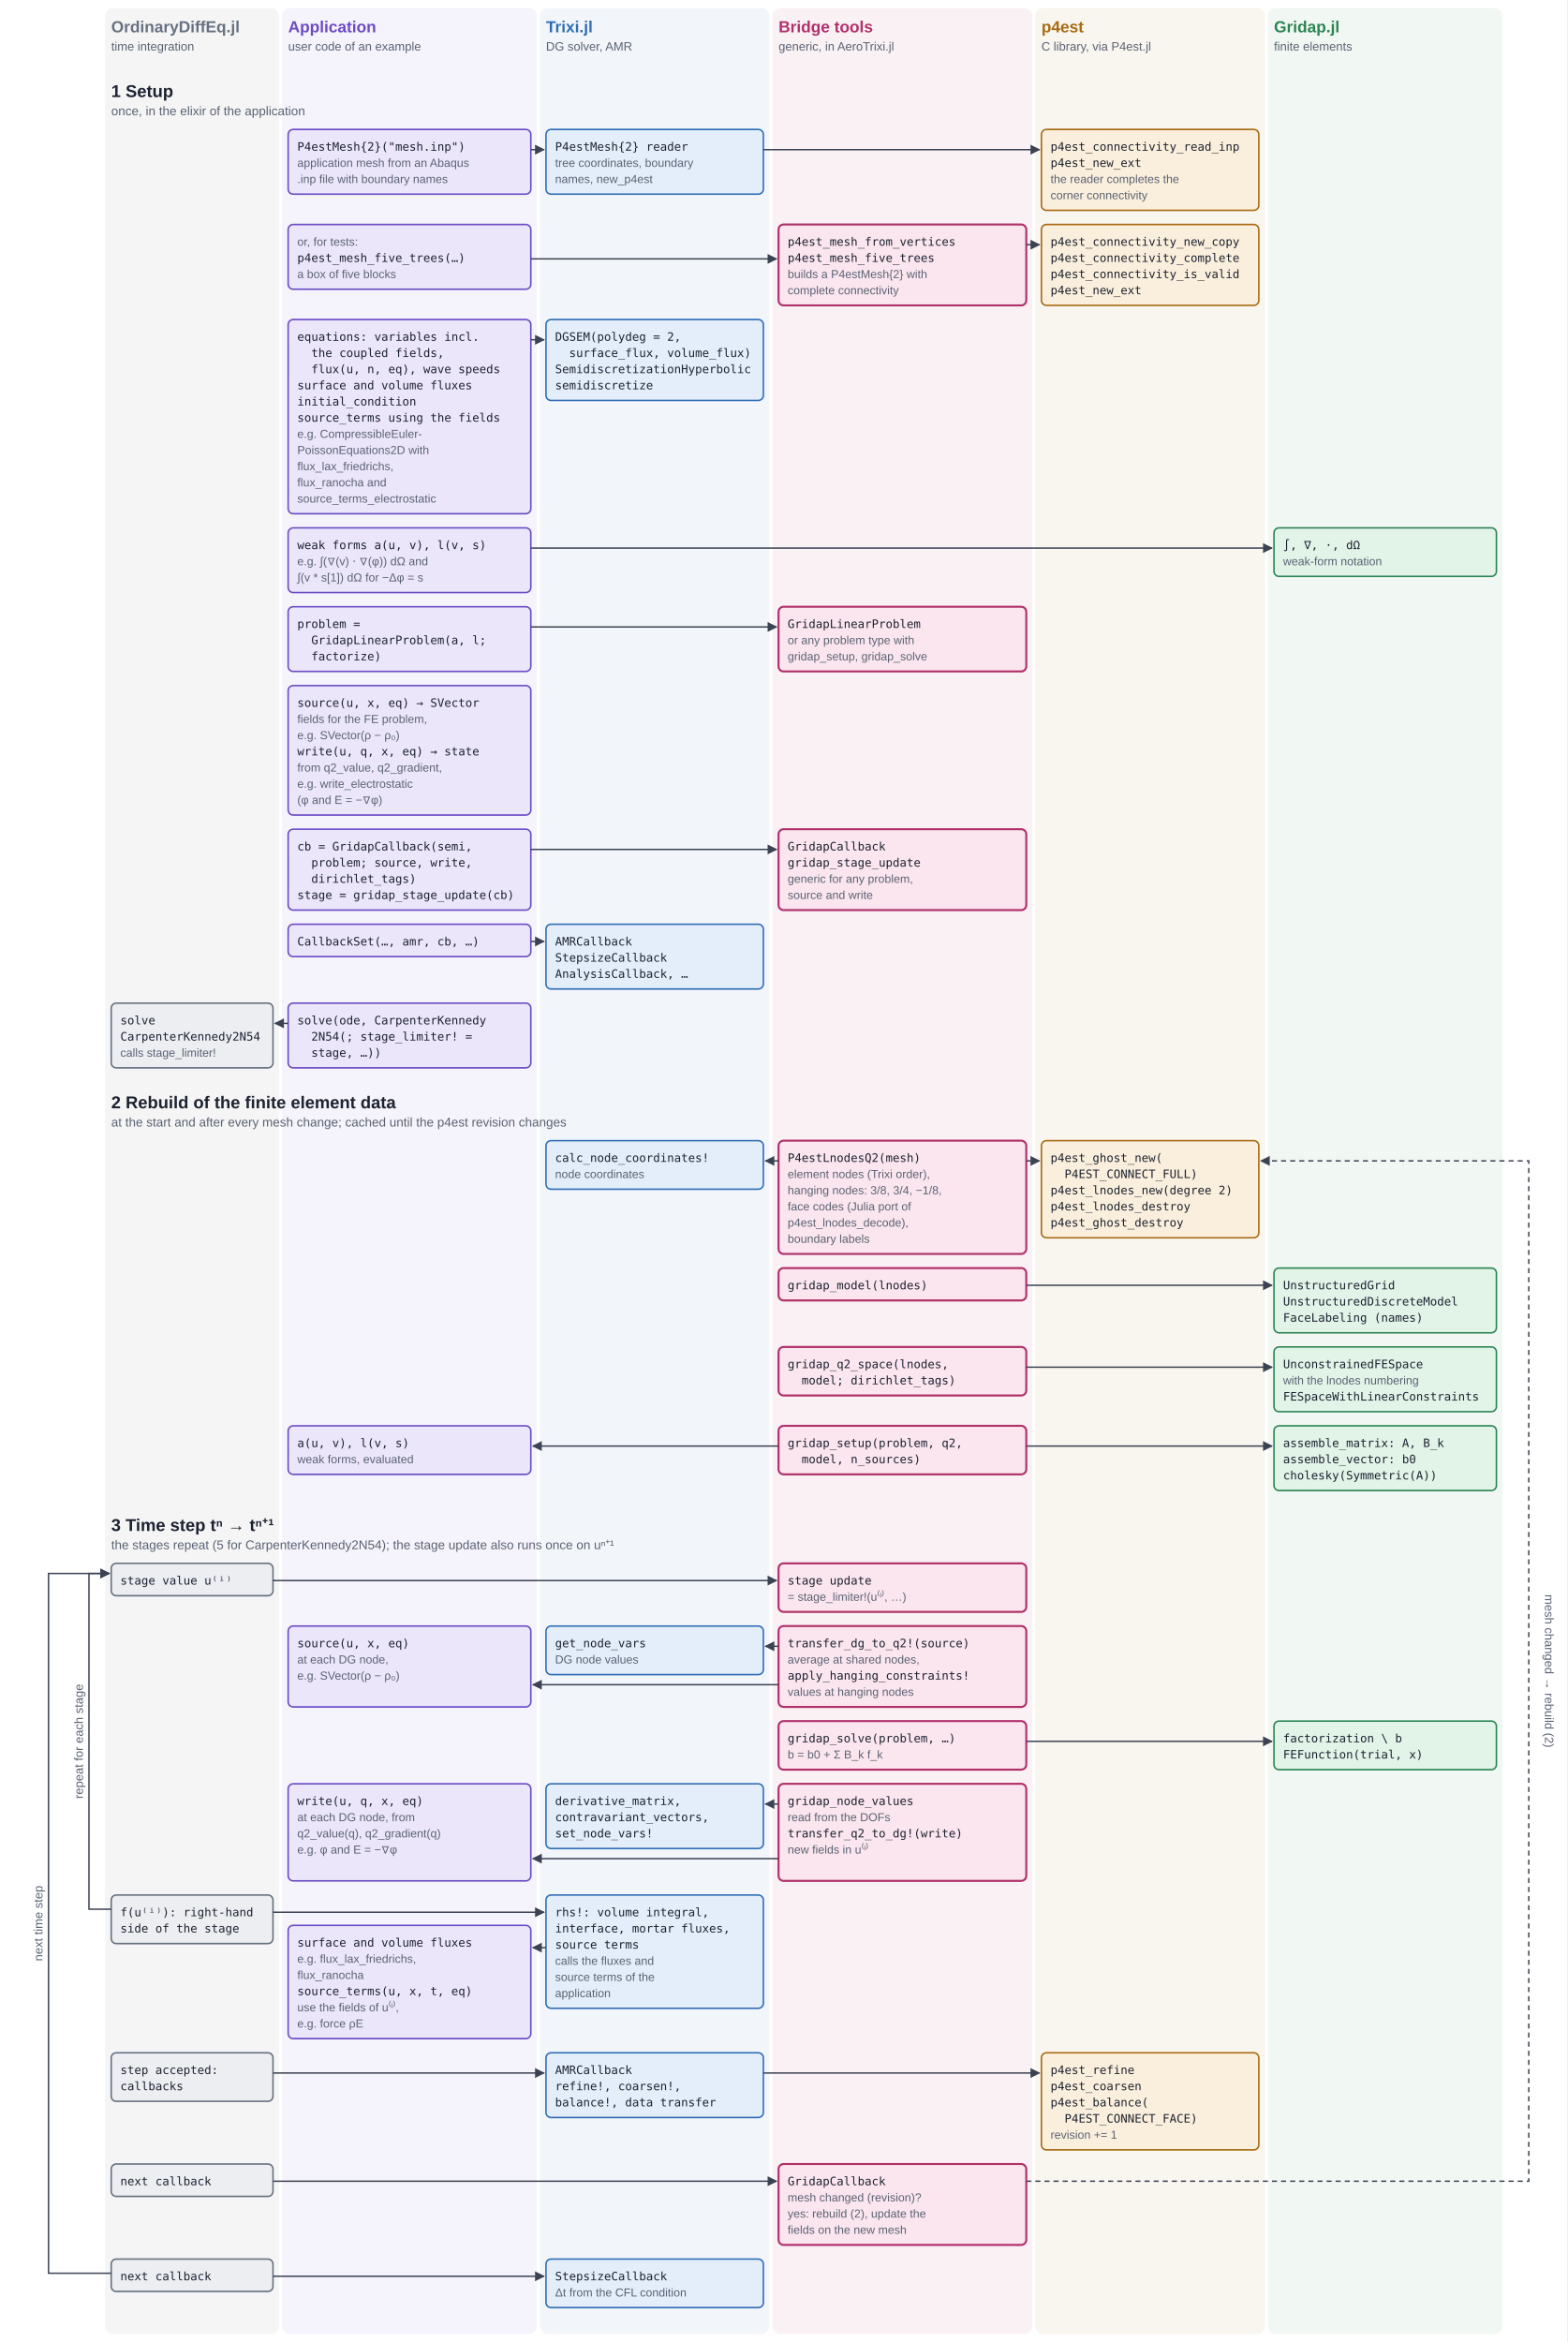
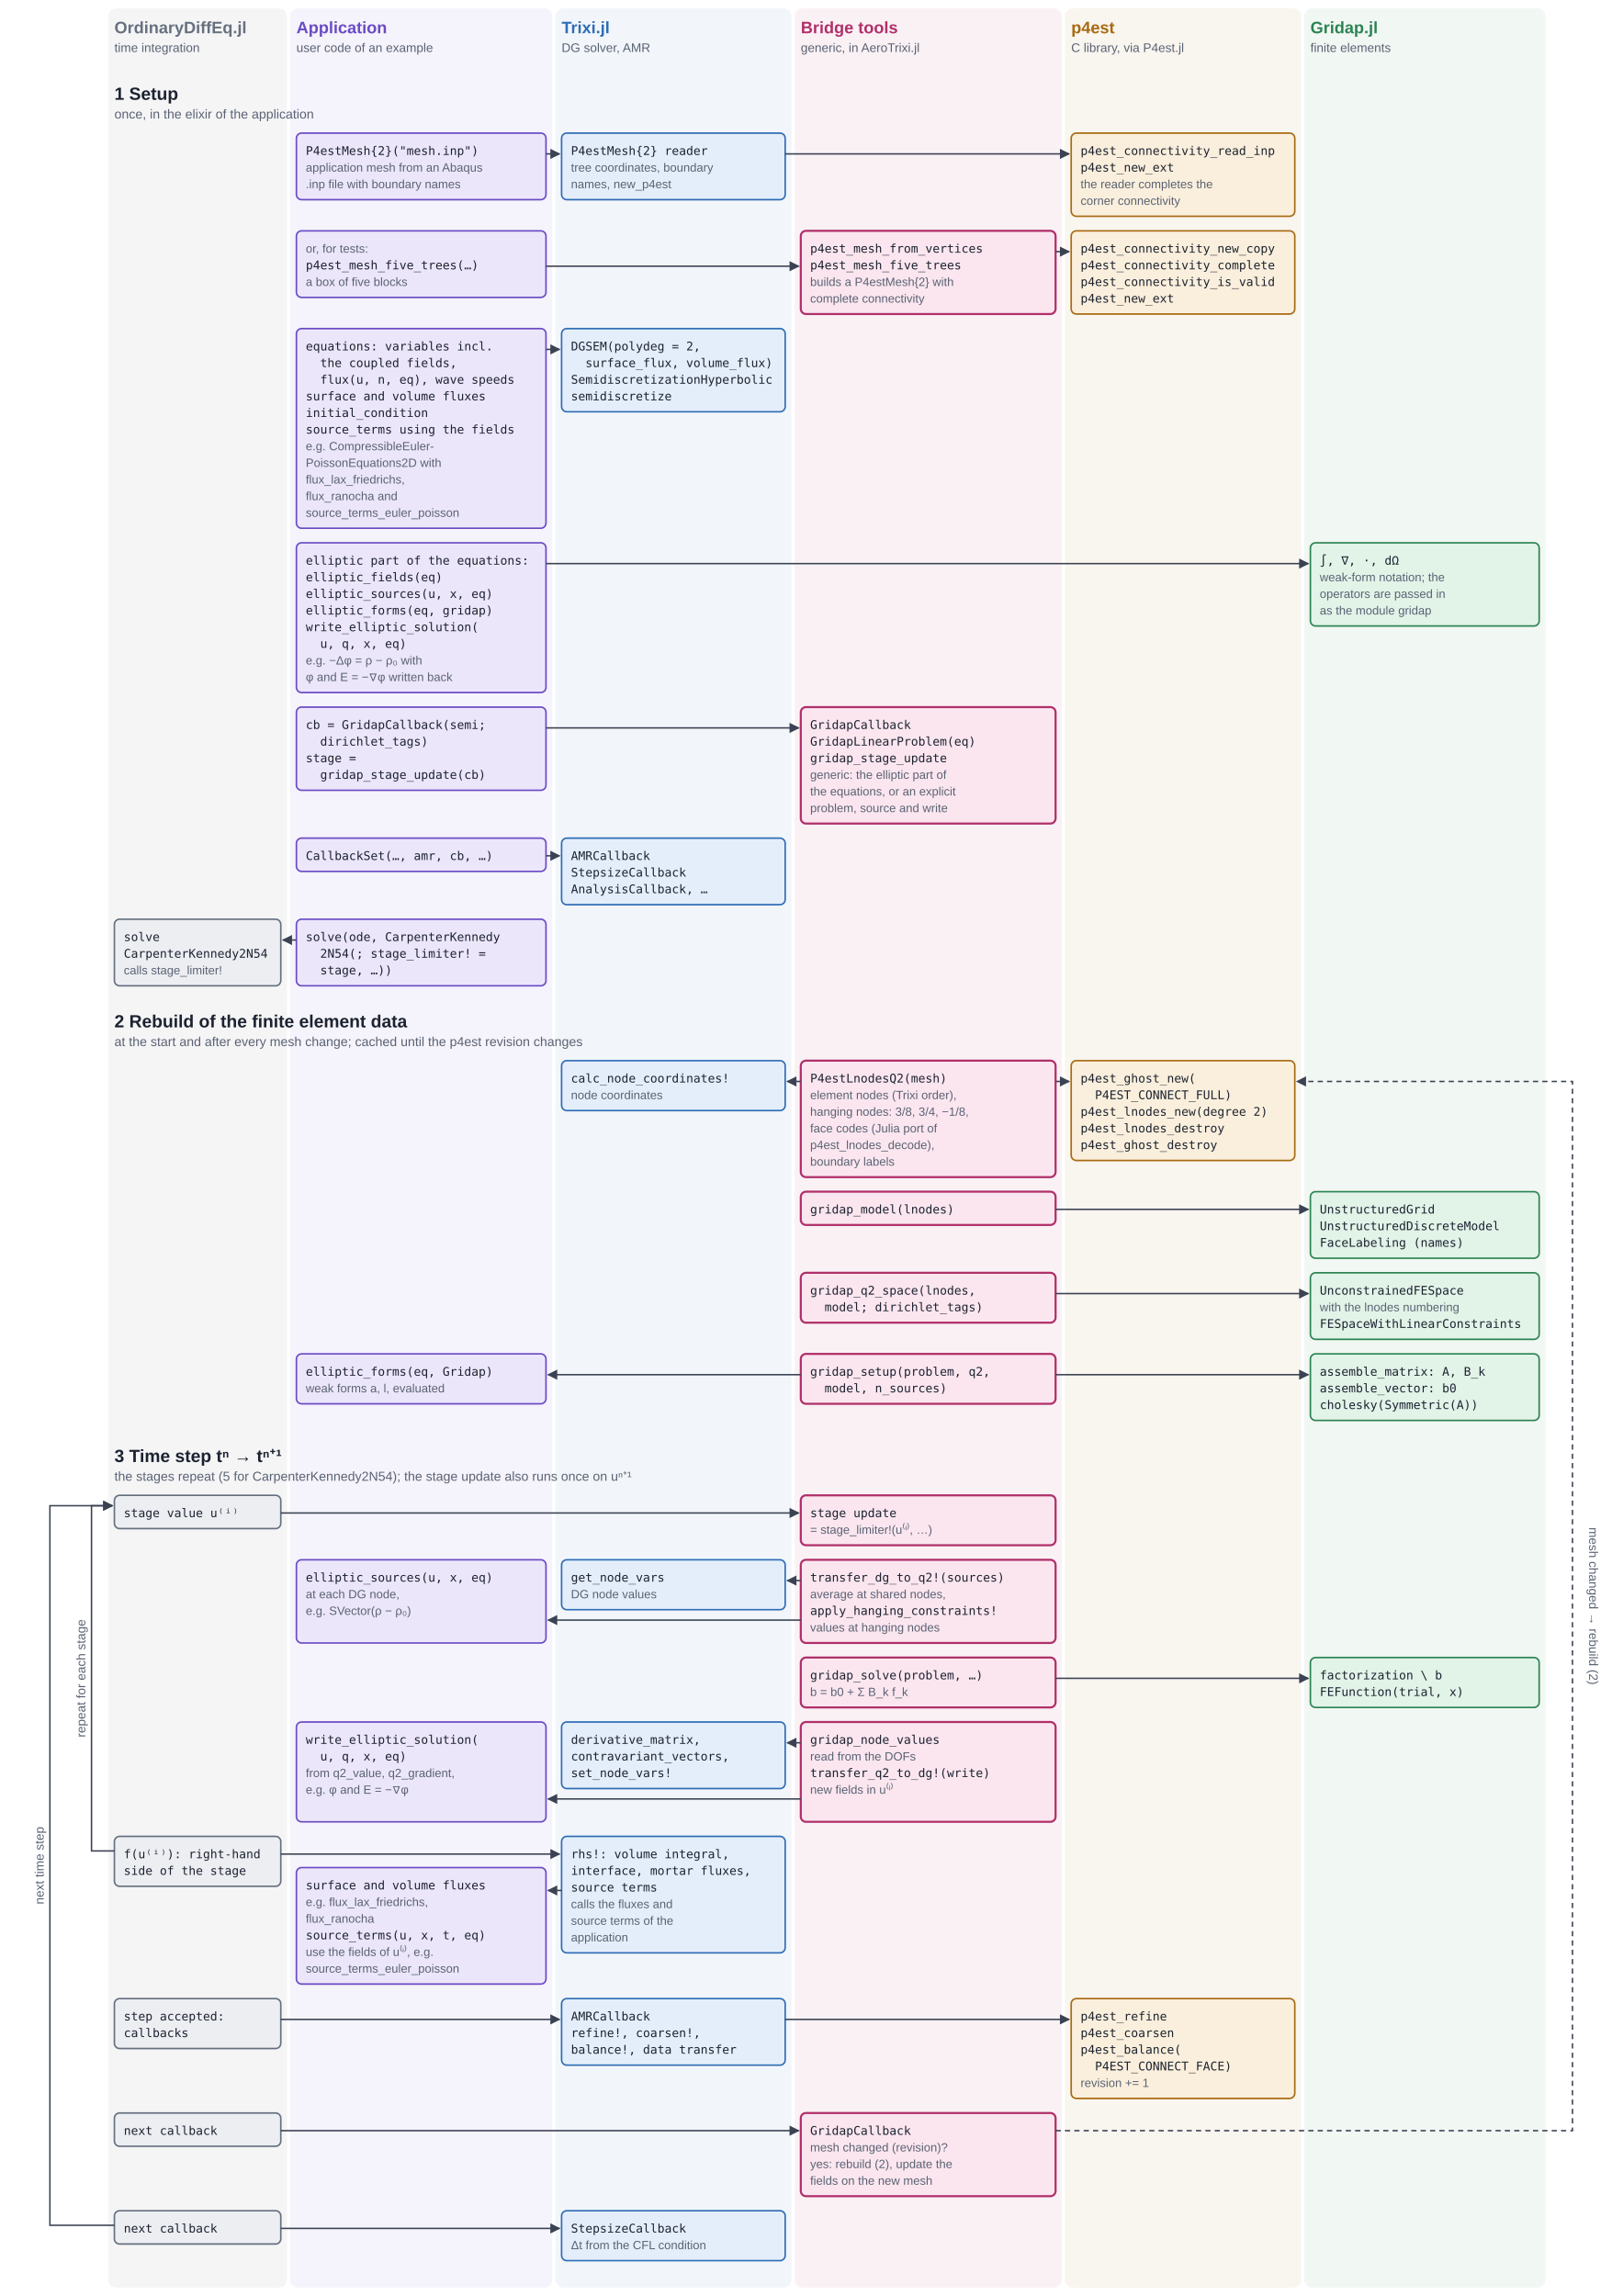
- <svg xmlns="http://www.w3.org/2000/svg" viewBox="0 0 1550 2316" width="1550" height="2316" role="img" font-family="sans-serif" aria-labelledby="svgt">
+ <svg xmlns="http://www.w3.org/2000/svg" viewBox="0 0 1550 2208" width="1550" height="2208" role="img" font-family="sans-serif" aria-labelledby="svgt">
  <style>
.bg { fill: #ffffff; }
.lh { font-family: "IBM Plex Sans Condensed", "Arial Narrow", "IBM Plex Sans", "Segoe UI", "Helvetica Neue", Arial, sans-serif; font-weight: 600; font-size: 16px; }
.lhs { font-family: "IBM Plex Sans", "Segoe UI", "Helvetica Neue", Arial, sans-serif; font-size: 12px; fill: #5a6273; }
.box { stroke-width: 1.5; } .box.bridge { stroke-width: 2; }
.c { font-family: "IBM Plex Mono", "DejaVu Sans Mono", Menlo, Consolas, monospace; font-size: 11.5px; fill: #1c2230; }
.n { font-family: "IBM Plex Sans", "Segoe UI", "Helvetica Neue", Arial, sans-serif; font-size: 11.5px; fill: #5a6273; }
.ph { font-family: "IBM Plex Sans Condensed", "Arial Narrow", "IBM Plex Sans", "Segoe UI", "Helvetica Neue", Arial, sans-serif; font-weight: 600; font-size: 17px; fill: #1c2230; }
.phs { font-family: "IBM Plex Sans", "Segoe UI", "Helvetica Neue", Arial, sans-serif; font-size: 12.5px; fill: #5a6273; }
.ar, .lp { stroke: #3b4252; stroke-width: 1.4; fill: none; } .ahp { fill: #3b4252; } .lp.d { stroke-dasharray: 5 4; }
.lpl { font-family: "IBM Plex Sans", "Segoe UI", "Helvetica Neue", Arial, sans-serif; font-size: 12px; fill: #5a6273; }
.lane.ode { fill: rgba(102,112,127,.07); } .lh.ode { fill: #66707f; } .box.ode { fill: #eceef2; stroke: #66707f; }
.lane.app { fill: rgba(106,75,196,.07); } .lh.app { fill: #6a4bc4; } .box.app { fill: #ece6fb; stroke: #6a4bc4; }
.lane.trixi { fill: rgba(47,109,181,.06); } .lh.trixi { fill: #2f6db5; } .box.trixi { fill: #e4eefa; stroke: #2f6db5; }
.lane.bridge { fill: rgba(176,48,106,.07); } .lh.bridge { fill: #b0306a; } .box.bridge { fill: #fbe6ef; stroke: #b0306a; }
.lane.p4est { fill: rgba(168,106,18,.07); } .lh.p4est { fill: #a86a12; } .box.p4est { fill: #faefdc; stroke: #a86a12; }
.lane.gridap { fill: rgba(43,132,82,.07); } .lh.gridap { fill: #2b8452; } .box.gridap { fill: #e2f3e8; stroke: #2b8452; }
</style>
-   <rect class="bg" x="0" y="0" width="1550" height="2316" />
+   <rect class="bg" x="0" y="0" width="1550" height="2208" />
  <defs>
    <marker id="ah" viewBox="0 0 10 10" refX="9" refY="5" markerWidth="7" markerHeight="7" orient="auto-start-reverse">
      <path d="M0 0 L10 5 L0 10 z" class="ahp" />
    </marker>
  </defs>
-   <rect class="lane ode" x="104" y="8" width="172" height="2300" rx="8" />
+   <rect class="lane ode" x="104" y="8" width="172" height="2192" rx="8" />
  <text class="lh ode" x="110" y="32">OrdinaryDiffEq.jl</text>
  <text class="lhs" x="110" y="50">time integration</text>
-   <rect class="lane app" x="279" y="8" width="252" height="2300" rx="8" />
+   <rect class="lane app" x="279" y="8" width="252" height="2192" rx="8" />
  <text class="lh app" x="285" y="32">Application</text>
  <text class="lhs" x="285" y="50">user code of an example</text>
-   <rect class="lane trixi" x="534" y="8" width="227" height="2300" rx="8" />
+   <rect class="lane trixi" x="534" y="8" width="227" height="2192" rx="8" />
  <text class="lh trixi" x="540" y="32">Trixi.jl</text>
  <text class="lhs" x="540" y="50">DG solver, AMR</text>
-   <rect class="lane bridge" x="764" y="8" width="257" height="2300" rx="8" />
+   <rect class="lane bridge" x="764" y="8" width="257" height="2192" rx="8" />
  <text class="lh bridge" x="770" y="32">Bridge tools</text>
  <text class="lhs" x="770" y="50">generic, in AeroTrixi.jl</text>
-   <rect class="lane p4est" x="1024" y="8" width="227" height="2300" rx="8" />
+   <rect class="lane p4est" x="1024" y="8" width="227" height="2192" rx="8" />
  <text class="lh p4est" x="1030" y="32">p4est</text>
  <text class="lhs" x="1030" y="50">C library, via P4est.jl</text>
-   <rect class="lane gridap" x="1254" y="8" width="232" height="2300" rx="8" />
+   <rect class="lane gridap" x="1254" y="8" width="232" height="2192" rx="8" />
  <text class="lh gridap" x="1260" y="32">Gridap.jl</text>
  <text class="lhs" x="1260" y="50">finite elements</text>
  <text class="ph" x="110" y="96">1  Setup</text>
  <text class="phs" x="110" y="114">once, in the elixir of the application</text>
  <rect class="box app" x="285" y="128" width="240" height="64" rx="5" />
  <text class="c" x="294" y="149" xml:space="preserve">P4estMesh{2}("mesh.inp")</text>
  <text class="n" x="294" y="165" xml:space="preserve">application mesh from an Abaqus</text>
  <text class="n" x="294" y="181" xml:space="preserve">.inp file with boundary names</text>
  <rect class="box trixi" x="540" y="128" width="215" height="64" rx="5" />
  <text class="c" x="549" y="149" xml:space="preserve">P4estMesh{2} reader</text>
  <text class="n" x="549" y="165" xml:space="preserve">tree coordinates, boundary</text>
  <text class="n" x="549" y="181" xml:space="preserve">names, new_p4est</text>
  <rect class="box p4est" x="1030" y="128" width="215" height="80" rx="5" />
  <text class="c" x="1039" y="149" xml:space="preserve">p4est_connectivity_read_inp</text>
  <text class="c" x="1039" y="165" xml:space="preserve">p4est_new_ext</text>
  <text class="n" x="1039" y="181" xml:space="preserve">the reader completes the</text>
  <text class="n" x="1039" y="197" xml:space="preserve">corner connectivity</text>
  <line class="ar" x1="525" y1="148" x2="538" y2="148" marker-end="url(#ah)" />
  <line class="ar" x1="755" y1="148" x2="1028" y2="148" marker-end="url(#ah)" />
  <rect class="box app" x="285" y="222" width="240" height="64" rx="5" />
  <text class="n" x="294" y="243" xml:space="preserve">or, for tests:</text>
  <text class="c" x="294" y="259" xml:space="preserve">p4est_mesh_five_trees(…)</text>
  <text class="n" x="294" y="275" xml:space="preserve">a box of five blocks</text>
  <rect class="box bridge" x="770" y="222" width="245" height="80" rx="5" />
  <text class="c" x="779" y="243" xml:space="preserve">p4est_mesh_from_vertices</text>
  <text class="c" x="779" y="259" xml:space="preserve">p4est_mesh_five_trees</text>
  <text class="n" x="779" y="275" xml:space="preserve">builds a P4estMesh{2} with</text>
  <text class="n" x="779" y="291" xml:space="preserve">complete connectivity</text>
  <rect class="box p4est" x="1030" y="222" width="215" height="80" rx="5" />
  <text class="c" x="1039" y="243" xml:space="preserve">p4est_connectivity_new_copy</text>
  <text class="c" x="1039" y="259" xml:space="preserve">p4est_connectivity_complete</text>
  <text class="c" x="1039" y="275" xml:space="preserve">p4est_connectivity_is_valid</text>
  <text class="c" x="1039" y="291" xml:space="preserve">p4est_new_ext</text>
  <line class="ar" x1="525" y1="256" x2="768" y2="256" marker-end="url(#ah)" />
  <line class="ar" x1="1015" y1="242" x2="1028" y2="242" marker-end="url(#ah)" />
  <rect class="box app" x="285" y="316" width="240" height="192" rx="5" />
  <text class="c" x="294" y="337" xml:space="preserve">equations: variables incl.</text>
  <text class="c" x="294" y="353" xml:space="preserve">  the coupled fields,</text>
  <text class="c" x="294" y="369" xml:space="preserve">  flux(u, n, eq), wave speeds</text>
  <text class="c" x="294" y="385" xml:space="preserve">surface and volume fluxes</text>
  <text class="c" x="294" y="401" xml:space="preserve">initial_condition</text>
  <text class="c" x="294" y="417" xml:space="preserve">source_terms using the fields</text>
  <text class="n" x="294" y="433" xml:space="preserve">e.g. CompressibleEuler-</text>
  <text class="n" x="294" y="449" xml:space="preserve">PoissonEquations2D with</text>
  <text class="n" x="294" y="465" xml:space="preserve">flux_lax_friedrichs,</text>
  <text class="n" x="294" y="481" xml:space="preserve">flux_ranocha and</text>
-   <text class="n" x="294" y="497" xml:space="preserve">source_terms_electrostatic</text>
+   <text class="n" x="294" y="497" xml:space="preserve">source_terms_euler_poisson</text>
  <rect class="box trixi" x="540" y="316" width="215" height="80" rx="5" />
  <text class="c" x="549" y="337" xml:space="preserve">DGSEM(polydeg = 2,</text>
  <text class="c" x="549" y="353" xml:space="preserve">  surface_flux, volume_flux)</text>
  <text class="c" x="549" y="369" xml:space="preserve">SemidiscretizationHyperbolic</text>
  <text class="c" x="549" y="385" xml:space="preserve">semidiscretize</text>
  <line class="ar" x1="525" y1="336" x2="538" y2="336" marker-end="url(#ah)" />
-   <rect class="box app" x="285" y="522" width="240" height="64" rx="5" />
-   <text class="c" x="294" y="543" xml:space="preserve">weak forms a(u, v), l(v, s)</text>
-   <text class="n" x="294" y="559" xml:space="preserve">e.g. ∫(∇(v) ⋅ ∇(φ)) dΩ and</text>
-   <text class="n" x="294" y="575" xml:space="preserve">∫(v * s[1]) dΩ for −Δφ = s</text>
-   <rect class="box gridap" x="1260" y="522" width="220" height="48" rx="5" />
+   <rect class="box app" x="285" y="522" width="240" height="144" rx="5" />
+   <text class="c" x="294" y="543" xml:space="preserve">elliptic part of the equations:</text>
+   <text class="c" x="294" y="559" xml:space="preserve">elliptic_fields(eq)</text>
+   <text class="c" x="294" y="575" xml:space="preserve">elliptic_sources(u, x, eq)</text>
+   <text class="c" x="294" y="591" xml:space="preserve">elliptic_forms(eq, gridap)</text>
+   <text class="c" x="294" y="607" xml:space="preserve">write_elliptic_solution(</text>
+   <text class="c" x="294" y="623" xml:space="preserve">  u, q, x, eq)</text>
+   <text class="n" x="294" y="639" xml:space="preserve">e.g. −Δφ = ρ − ρ₀ with</text>
+   <text class="n" x="294" y="655" xml:space="preserve">φ and E = −∇φ written back</text>
+   <rect class="box gridap" x="1260" y="522" width="220" height="80" rx="5" />
  <text class="c" x="1269" y="543" xml:space="preserve">∫, ∇, ⋅, dΩ</text>
-   <text class="n" x="1269" y="559" xml:space="preserve">weak-form notation</text>
+   <text class="n" x="1269" y="559" xml:space="preserve">weak-form notation; the</text>
+   <text class="n" x="1269" y="575" xml:space="preserve">operators are passed in</text>
+   <text class="n" x="1269" y="591" xml:space="preserve">as the module gridap</text>
  <line class="ar" x1="525" y1="542" x2="1258" y2="542" marker-end="url(#ah)" />
-   <rect class="box app" x="285" y="600" width="240" height="64" rx="5" />
-   <text class="c" x="294" y="621" xml:space="preserve">problem =</text>
-   <text class="c" x="294" y="637" xml:space="preserve">  GridapLinearProblem(a, l;</text>
-   <text class="c" x="294" y="653" xml:space="preserve">  factorize)</text>
-   <rect class="box bridge" x="770" y="600" width="245" height="64" rx="5" />
-   <text class="c" x="779" y="621" xml:space="preserve">GridapLinearProblem</text>
-   <text class="n" x="779" y="637" xml:space="preserve">or any problem type with</text>
-   <text class="n" x="779" y="653" xml:space="preserve">gridap_setup, gridap_solve</text>
-   <line class="ar" x1="525" y1="620" x2="768" y2="620" marker-end="url(#ah)" />
-   <rect class="box app" x="285" y="678" width="240" height="128" rx="5" />
-   <text class="c" x="294" y="699" xml:space="preserve">source(u, x, eq) → SVector</text>
-   <text class="n" x="294" y="715" xml:space="preserve">fields for the FE problem,</text>
-   <text class="n" x="294" y="731" xml:space="preserve">e.g. SVector(ρ − ρ₀)</text>
-   <text class="c" x="294" y="747" xml:space="preserve">write(u, q, x, eq) → state</text>
-   <text class="n" x="294" y="763" xml:space="preserve">from q2_value, q2_gradient,</text>
-   <text class="n" x="294" y="779" xml:space="preserve">e.g. write_electrostatic</text>
-   <text class="n" x="294" y="795" xml:space="preserve">(φ and E = −∇φ)</text>
-   <rect class="box app" x="285" y="820" width="240" height="80" rx="5" />
-   <text class="c" x="294" y="841" xml:space="preserve">cb = GridapCallback(semi,</text>
-   <text class="c" x="294" y="857" xml:space="preserve">  problem; source, write,</text>
-   <text class="c" x="294" y="873" xml:space="preserve">  dirichlet_tags)</text>
-   <text class="c" x="294" y="889" xml:space="preserve">stage = gridap_stage_update(cb)</text>
-   <rect class="box bridge" x="770" y="820" width="245" height="80" rx="5" />
-   <text class="c" x="779" y="841" xml:space="preserve">GridapCallback</text>
-   <text class="c" x="779" y="857" xml:space="preserve">gridap_stage_update</text>
-   <text class="n" x="779" y="873" xml:space="preserve">generic for any problem,</text>
-   <text class="n" x="779" y="889" xml:space="preserve">source and write</text>
-   <line class="ar" x1="525" y1="840" x2="768" y2="840" marker-end="url(#ah)" />
-   <rect class="box app" x="285" y="914" width="240" height="32" rx="5" />
-   <text class="c" x="294" y="935" xml:space="preserve">CallbackSet(…, amr, cb, …)</text>
-   <rect class="box trixi" x="540" y="914" width="215" height="64" rx="5" />
-   <text class="c" x="549" y="935" xml:space="preserve">AMRCallback</text>
-   <text class="c" x="549" y="951" xml:space="preserve">StepsizeCallback</text>
-   <text class="c" x="549" y="967" xml:space="preserve">AnalysisCallback, …</text>
-   <line class="ar" x1="525" y1="931" x2="538" y2="931" marker-end="url(#ah)" />
-   <rect class="box ode" x="110" y="992" width="160" height="64" rx="5" />
-   <text class="c" x="119" y="1013" xml:space="preserve">solve</text>
-   <text class="c" x="119" y="1029" xml:space="preserve">CarpenterKennedy2N54</text>
-   <text class="n" x="119" y="1045" xml:space="preserve">calls stage_limiter!</text>
-   <rect class="box app" x="285" y="992" width="240" height="64" rx="5" />
-   <text class="c" x="294" y="1013" xml:space="preserve">solve(ode, CarpenterKennedy</text>
-   <text class="c" x="294" y="1029" xml:space="preserve">  2N54(; stage_limiter! =</text>
-   <text class="c" x="294" y="1045" xml:space="preserve">  stage, …))</text>
-   <line class="ar" x1="285" y1="1012" x2="272" y2="1012" marker-end="url(#ah)" />
-   <text class="ph" x="110" y="1096">2  Rebuild of the finite element data</text>
-   <text class="phs" x="110" y="1114">at the start and after every mesh change; cached until the p4est revision changes</text>
-   <rect class="box trixi" x="540" y="1128" width="215" height="48" rx="5" />
-   <text class="c" x="549" y="1149" xml:space="preserve">calc_node_coordinates!</text>
-   <text class="n" x="549" y="1165" xml:space="preserve">node coordinates</text>
-   <rect class="box bridge" x="770" y="1128" width="245" height="112" rx="5" />
-   <text class="c" x="779" y="1149" xml:space="preserve">P4estLnodesQ2(mesh)</text>
-   <text class="n" x="779" y="1165" xml:space="preserve">element nodes (Trixi order),</text>
-   <text class="n" x="779" y="1181" xml:space="preserve">hanging nodes: 3/8, 3/4, −1/8,</text>
-   <text class="n" x="779" y="1197" xml:space="preserve">face codes (Julia port of</text>
-   <text class="n" x="779" y="1213" xml:space="preserve">p4est_lnodes_decode),</text>
-   <text class="n" x="779" y="1229" xml:space="preserve">boundary labels</text>
-   <rect class="box p4est" x="1030" y="1128" width="215" height="96" rx="5" />
-   <text class="c" x="1039" y="1149" xml:space="preserve">p4est_ghost_new(</text>
-   <text class="c" x="1039" y="1165" xml:space="preserve">  P4EST_CONNECT_FULL)</text>
-   <text class="c" x="1039" y="1181" xml:space="preserve">p4est_lnodes_new(degree 2)</text>
-   <text class="c" x="1039" y="1197" xml:space="preserve">p4est_lnodes_destroy</text>
-   <text class="c" x="1039" y="1213" xml:space="preserve">p4est_ghost_destroy</text>
-   <line class="ar" x1="770" y1="1148" x2="757" y2="1148" marker-end="url(#ah)" />
-   <line class="ar" x1="1015" y1="1148" x2="1028" y2="1148" marker-end="url(#ah)" />
-   <rect class="box bridge" x="770" y="1254" width="245" height="32" rx="5" />
-   <text class="c" x="779" y="1275" xml:space="preserve">gridap_model(lnodes)</text>
-   <rect class="box gridap" x="1260" y="1254" width="220" height="64" rx="5" />
-   <text class="c" x="1269" y="1275" xml:space="preserve">UnstructuredGrid</text>
-   <text class="c" x="1269" y="1291" xml:space="preserve">UnstructuredDiscreteModel</text>
-   <text class="c" x="1269" y="1307" xml:space="preserve">FaceLabeling (names)</text>
-   <line class="ar" x1="1015" y1="1271" x2="1258" y2="1271" marker-end="url(#ah)" />
-   <rect class="box bridge" x="770" y="1332" width="245" height="48" rx="5" />
-   <text class="c" x="779" y="1353" xml:space="preserve">gridap_q2_space(lnodes,</text>
-   <text class="c" x="779" y="1369" xml:space="preserve">  model; dirichlet_tags)</text>
-   <rect class="box gridap" x="1260" y="1332" width="220" height="64" rx="5" />
-   <text class="c" x="1269" y="1353" xml:space="preserve">UnconstrainedFESpace</text>
-   <text class="n" x="1269" y="1369" xml:space="preserve">with the lnodes numbering</text>
-   <text class="c" x="1269" y="1385" xml:space="preserve">FESpaceWithLinearConstraints</text>
-   <line class="ar" x1="1015" y1="1352" x2="1258" y2="1352" marker-end="url(#ah)" />
-   <rect class="box app" x="285" y="1410" width="240" height="48" rx="5" />
-   <text class="c" x="294" y="1431" xml:space="preserve">a(u, v), l(v, s)</text>
-   <text class="n" x="294" y="1447" xml:space="preserve">weak forms, evaluated</text>
-   <rect class="box bridge" x="770" y="1410" width="245" height="48" rx="5" />
-   <text class="c" x="779" y="1431" xml:space="preserve">gridap_setup(problem, q2,</text>
-   <text class="c" x="779" y="1447" xml:space="preserve">  model, n_sources)</text>
-   <rect class="box gridap" x="1260" y="1410" width="220" height="64" rx="5" />
-   <text class="c" x="1269" y="1431" xml:space="preserve">assemble_matrix: A, B_k</text>
-   <text class="c" x="1269" y="1447" xml:space="preserve">assemble_vector: b0</text>
-   <text class="c" x="1269" y="1463" xml:space="preserve">cholesky(Symmetric(A))</text>
-   <line class="ar" x1="770" y1="1430" x2="527" y2="1430" marker-end="url(#ah)" />
-   <line class="ar" x1="1015" y1="1430" x2="1258" y2="1430" marker-end="url(#ah)" />
-   <text class="ph" x="110" y="1514">3  Time step  tⁿ → tⁿ⁺¹</text>
-   <text class="phs" x="110" y="1532">the stages repeat (5 for CarpenterKennedy2N54); the stage update also runs once on uⁿ⁺¹</text>
-   <rect class="box ode" x="110" y="1546" width="160" height="32" rx="5" />
-   <text class="c" x="119" y="1567" xml:space="preserve">stage value u⁽ⁱ⁾</text>
-   <rect class="box bridge" x="770" y="1546" width="245" height="48" rx="5" />
-   <text class="c" x="779" y="1567" xml:space="preserve">stage update</text>
-   <text class="n" x="779" y="1583" xml:space="preserve">= stage_limiter!(u⁽ⁱ⁾, …)</text>
-   <line class="ar" x1="270" y1="1563" x2="768" y2="1563" marker-end="url(#ah)" />
-   <rect class="box app" x="285" y="1608" width="240" height="80" rx="5" />
-   <text class="c" x="294" y="1629" xml:space="preserve">source(u, x, eq)</text>
-   <text class="n" x="294" y="1645" xml:space="preserve">at each DG node,</text>
-   <text class="n" x="294" y="1661" xml:space="preserve">e.g. SVector(ρ − ρ₀)</text>
-   <rect class="box trixi" x="540" y="1608" width="215" height="48" rx="5" />
-   <text class="c" x="549" y="1629" xml:space="preserve">get_node_vars</text>
-   <text class="n" x="549" y="1645" xml:space="preserve">DG node values</text>
-   <rect class="box bridge" x="770" y="1608" width="245" height="80" rx="5" />
-   <text class="c" x="779" y="1629" xml:space="preserve">transfer_dg_to_q2!(source)</text>
-   <text class="n" x="779" y="1645" xml:space="preserve">average at shared nodes,</text>
-   <text class="c" x="779" y="1661" xml:space="preserve">apply_hanging_constraints!</text>
-   <text class="n" x="779" y="1677" xml:space="preserve">values at hanging nodes</text>
-   <line class="ar" x1="770" y1="1628" x2="757" y2="1628" marker-end="url(#ah)" />
-   <line class="ar" x1="770" y1="1666" x2="527" y2="1666" marker-end="url(#ah)" />
-   <rect class="box bridge" x="770" y="1702" width="245" height="48" rx="5" />
-   <text class="c" x="779" y="1723" xml:space="preserve">gridap_solve(problem, …)</text>
-   <text class="n" x="779" y="1739" xml:space="preserve">b = b0 + Σ B_k f_k</text>
-   <rect class="box gridap" x="1260" y="1702" width="220" height="48" rx="5" />
-   <text class="c" x="1269" y="1723" xml:space="preserve">factorization \ b</text>
-   <text class="c" x="1269" y="1739" xml:space="preserve">FEFunction(trial, x)</text>
-   <line class="ar" x1="1015" y1="1722" x2="1258" y2="1722" marker-end="url(#ah)" />
-   <rect class="box app" x="285" y="1764" width="240" height="96" rx="5" />
-   <text class="c" x="294" y="1785" xml:space="preserve">write(u, q, x, eq)</text>
-   <text class="n" x="294" y="1801" xml:space="preserve">at each DG node, from</text>
-   <text class="n" x="294" y="1817" xml:space="preserve">q2_value(q), q2_gradient(q)</text>
-   <text class="n" x="294" y="1833" xml:space="preserve">e.g. φ and E = −∇φ</text>
-   <rect class="box trixi" x="540" y="1764" width="215" height="64" rx="5" />
-   <text class="c" x="549" y="1785" xml:space="preserve">derivative_matrix,</text>
-   <text class="c" x="549" y="1801" xml:space="preserve">contravariant_vectors,</text>
-   <text class="c" x="549" y="1817" xml:space="preserve">set_node_vars!</text>
-   <rect class="box bridge" x="770" y="1764" width="245" height="96" rx="5" />
-   <text class="c" x="779" y="1785" xml:space="preserve">gridap_node_values</text>
-   <text class="n" x="779" y="1801" xml:space="preserve">read from the DOFs</text>
-   <text class="c" x="779" y="1817" xml:space="preserve">transfer_q2_to_dg!(write)</text>
-   <text class="n" x="779" y="1833" xml:space="preserve">new fields in u⁽ⁱ⁾</text>
-   <line class="ar" x1="770" y1="1784" x2="757" y2="1784" marker-end="url(#ah)" />
-   <line class="ar" x1="770" y1="1838" x2="527" y2="1838" marker-end="url(#ah)" />
-   <rect class="box ode" x="110" y="1874" width="160" height="48" rx="5" />
-   <text class="c" x="119" y="1895" xml:space="preserve">f(u⁽ⁱ⁾): right-hand</text>
-   <text class="c" x="119" y="1911" xml:space="preserve">side of the stage</text>
-   <rect class="box app" x="285" y="1904" width="240" height="112" rx="5" />
-   <text class="c" x="294" y="1925" xml:space="preserve">surface and volume fluxes</text>
-   <text class="n" x="294" y="1941" xml:space="preserve">e.g. flux_lax_friedrichs,</text>
-   <text class="n" x="294" y="1957" xml:space="preserve">flux_ranocha</text>
-   <text class="c" x="294" y="1973" xml:space="preserve">source_terms(u, x, t, eq)</text>
-   <text class="n" x="294" y="1989" xml:space="preserve">use the fields of u⁽ⁱ⁾,</text>
-   <text class="n" x="294" y="2005" xml:space="preserve">e.g. force ρE</text>
-   <rect class="box trixi" x="540" y="1874" width="215" height="112" rx="5" />
-   <text class="c" x="549" y="1895" xml:space="preserve">rhs!: volume integral,</text>
-   <text class="c" x="549" y="1911" xml:space="preserve">interface, mortar fluxes,</text>
-   <text class="c" x="549" y="1927" xml:space="preserve">source terms</text>
-   <text class="n" x="549" y="1943" xml:space="preserve">calls the fluxes and</text>
-   <text class="n" x="549" y="1959" xml:space="preserve">source terms of the</text>
-   <text class="n" x="549" y="1975" xml:space="preserve">application</text>
-   <line class="ar" x1="270" y1="1891" x2="538" y2="1891" marker-end="url(#ah)" />
-   <line class="ar" x1="540" y1="1926" x2="527" y2="1926" marker-end="url(#ah)" />
-   <rect class="box ode" x="110" y="2030" width="160" height="48" rx="5" />
-   <text class="c" x="119" y="2051" xml:space="preserve">step accepted:</text>
-   <text class="c" x="119" y="2067" xml:space="preserve">callbacks</text>
-   <rect class="box trixi" x="540" y="2030" width="215" height="64" rx="5" />
-   <text class="c" x="549" y="2051" xml:space="preserve">AMRCallback</text>
-   <text class="c" x="549" y="2067" xml:space="preserve">refine!, coarsen!,</text>
-   <text class="c" x="549" y="2083" xml:space="preserve">balance!, data transfer</text>
-   <rect class="box p4est" x="1030" y="2030" width="215" height="96" rx="5" />
-   <text class="c" x="1039" y="2051" xml:space="preserve">p4est_refine</text>
-   <text class="c" x="1039" y="2067" xml:space="preserve">p4est_coarsen</text>
-   <text class="c" x="1039" y="2083" xml:space="preserve">p4est_balance(</text>
-   <text class="c" x="1039" y="2099" xml:space="preserve">  P4EST_CONNECT_FACE)</text>
-   <text class="n" x="1039" y="2115" xml:space="preserve">revision += 1</text>
-   <line class="ar" x1="270" y1="2050" x2="538" y2="2050" marker-end="url(#ah)" />
-   <line class="ar" x1="755" y1="2050" x2="1028" y2="2050" marker-end="url(#ah)" />
-   <rect class="box ode" x="110" y="2140" width="160" height="32" rx="5" />
-   <text class="c" x="119" y="2161" xml:space="preserve">next callback</text>
-   <rect class="box bridge" x="770" y="2140" width="245" height="80" rx="5" />
-   <text class="c" x="779" y="2161" xml:space="preserve">GridapCallback</text>
-   <text class="n" x="779" y="2177" xml:space="preserve">mesh changed (revision)?</text>
-   <text class="n" x="779" y="2193" xml:space="preserve">yes: rebuild (2), update the</text>
-   <text class="n" x="779" y="2209" xml:space="preserve">fields on the new mesh</text>
-   <line class="ar" x1="270" y1="2157" x2="768" y2="2157" marker-end="url(#ah)" />
-   <rect class="box ode" x="110" y="2234" width="160" height="32" rx="5" />
-   <text class="c" x="119" y="2255" xml:space="preserve">next callback</text>
-   <rect class="box trixi" x="540" y="2234" width="215" height="48" rx="5" />
-   <text class="c" x="549" y="2255" xml:space="preserve">StepsizeCallback</text>
-   <text class="n" x="549" y="2271" xml:space="preserve">Δt from the CFL condition</text>
-   <line class="ar" x1="270" y1="2251" x2="538" y2="2251" marker-end="url(#ah)" />
-   <path class="lp" d="M 110 1888 H 88 V 1556 H 108" marker-end="url(#ah)" />
-   <text class="lpl" transform="translate(82 1722.0) rotate(-90)" text-anchor="middle">repeat for each stage</text>
-   <path class="lp" d="M 110 2248 H 48 V 1556 H 108" marker-end="url(#ah)" />
-   <text class="lpl" transform="translate(42 1902.0) rotate(-90)" text-anchor="middle">next time step</text>
-   <path class="lp d" d="M 1015 2157 H 1512 V 1148 H 1247" marker-end="url(#ah)" />
-   <text class="lpl" transform="translate(1528 1652.5) rotate(90)" text-anchor="middle">mesh changed → rebuild (2)</text>
+   <rect class="box app" x="285" y="680" width="240" height="80" rx="5" />
+   <text class="c" x="294" y="701" xml:space="preserve">cb = GridapCallback(semi;</text>
+   <text class="c" x="294" y="717" xml:space="preserve">  dirichlet_tags)</text>
+   <text class="c" x="294" y="733" xml:space="preserve">stage =</text>
+   <text class="c" x="294" y="749" xml:space="preserve">  gridap_stage_update(cb)</text>
+   <rect class="box bridge" x="770" y="680" width="245" height="112" rx="5" />
+   <text class="c" x="779" y="701" xml:space="preserve">GridapCallback</text>
+   <text class="c" x="779" y="717" xml:space="preserve">GridapLinearProblem(eq)</text>
+   <text class="c" x="779" y="733" xml:space="preserve">gridap_stage_update</text>
+   <text class="n" x="779" y="749" xml:space="preserve">generic: the elliptic part of</text>
+   <text class="n" x="779" y="765" xml:space="preserve">the equations, or an explicit</text>
+   <text class="n" x="779" y="781" xml:space="preserve">problem, source and write</text>
+   <line class="ar" x1="525" y1="700" x2="768" y2="700" marker-end="url(#ah)" />
+   <rect class="box app" x="285" y="806" width="240" height="32" rx="5" />
+   <text class="c" x="294" y="827" xml:space="preserve">CallbackSet(…, amr, cb, …)</text>
+   <rect class="box trixi" x="540" y="806" width="215" height="64" rx="5" />
+   <text class="c" x="549" y="827" xml:space="preserve">AMRCallback</text>
+   <text class="c" x="549" y="843" xml:space="preserve">StepsizeCallback</text>
+   <text class="c" x="549" y="859" xml:space="preserve">AnalysisCallback, …</text>
+   <line class="ar" x1="525" y1="823" x2="538" y2="823" marker-end="url(#ah)" />
+   <rect class="box ode" x="110" y="884" width="160" height="64" rx="5" />
+   <text class="c" x="119" y="905" xml:space="preserve">solve</text>
+   <text class="c" x="119" y="921" xml:space="preserve">CarpenterKennedy2N54</text>
+   <text class="n" x="119" y="937" xml:space="preserve">calls stage_limiter!</text>
+   <rect class="box app" x="285" y="884" width="240" height="64" rx="5" />
+   <text class="c" x="294" y="905" xml:space="preserve">solve(ode, CarpenterKennedy</text>
+   <text class="c" x="294" y="921" xml:space="preserve">  2N54(; stage_limiter! =</text>
+   <text class="c" x="294" y="937" xml:space="preserve">  stage, …))</text>
+   <line class="ar" x1="285" y1="904" x2="272" y2="904" marker-end="url(#ah)" />
+   <text class="ph" x="110" y="988">2  Rebuild of the finite element data</text>
+   <text class="phs" x="110" y="1006">at the start and after every mesh change; cached until the p4est revision changes</text>
+   <rect class="box trixi" x="540" y="1020" width="215" height="48" rx="5" />
+   <text class="c" x="549" y="1041" xml:space="preserve">calc_node_coordinates!</text>
+   <text class="n" x="549" y="1057" xml:space="preserve">node coordinates</text>
+   <rect class="box bridge" x="770" y="1020" width="245" height="112" rx="5" />
+   <text class="c" x="779" y="1041" xml:space="preserve">P4estLnodesQ2(mesh)</text>
+   <text class="n" x="779" y="1057" xml:space="preserve">element nodes (Trixi order),</text>
+   <text class="n" x="779" y="1073" xml:space="preserve">hanging nodes: 3/8, 3/4, −1/8,</text>
+   <text class="n" x="779" y="1089" xml:space="preserve">face codes (Julia port of</text>
+   <text class="n" x="779" y="1105" xml:space="preserve">p4est_lnodes_decode),</text>
+   <text class="n" x="779" y="1121" xml:space="preserve">boundary labels</text>
+   <rect class="box p4est" x="1030" y="1020" width="215" height="96" rx="5" />
+   <text class="c" x="1039" y="1041" xml:space="preserve">p4est_ghost_new(</text>
+   <text class="c" x="1039" y="1057" xml:space="preserve">  P4EST_CONNECT_FULL)</text>
+   <text class="c" x="1039" y="1073" xml:space="preserve">p4est_lnodes_new(degree 2)</text>
+   <text class="c" x="1039" y="1089" xml:space="preserve">p4est_lnodes_destroy</text>
+   <text class="c" x="1039" y="1105" xml:space="preserve">p4est_ghost_destroy</text>
+   <line class="ar" x1="770" y1="1040" x2="757" y2="1040" marker-end="url(#ah)" />
+   <line class="ar" x1="1015" y1="1040" x2="1028" y2="1040" marker-end="url(#ah)" />
+   <rect class="box bridge" x="770" y="1146" width="245" height="32" rx="5" />
+   <text class="c" x="779" y="1167" xml:space="preserve">gridap_model(lnodes)</text>
+   <rect class="box gridap" x="1260" y="1146" width="220" height="64" rx="5" />
+   <text class="c" x="1269" y="1167" xml:space="preserve">UnstructuredGrid</text>
+   <text class="c" x="1269" y="1183" xml:space="preserve">UnstructuredDiscreteModel</text>
+   <text class="c" x="1269" y="1199" xml:space="preserve">FaceLabeling (names)</text>
+   <line class="ar" x1="1015" y1="1163" x2="1258" y2="1163" marker-end="url(#ah)" />
+   <rect class="box bridge" x="770" y="1224" width="245" height="48" rx="5" />
+   <text class="c" x="779" y="1245" xml:space="preserve">gridap_q2_space(lnodes,</text>
+   <text class="c" x="779" y="1261" xml:space="preserve">  model; dirichlet_tags)</text>
+   <rect class="box gridap" x="1260" y="1224" width="220" height="64" rx="5" />
+   <text class="c" x="1269" y="1245" xml:space="preserve">UnconstrainedFESpace</text>
+   <text class="n" x="1269" y="1261" xml:space="preserve">with the lnodes numbering</text>
+   <text class="c" x="1269" y="1277" xml:space="preserve">FESpaceWithLinearConstraints</text>
+   <line class="ar" x1="1015" y1="1244" x2="1258" y2="1244" marker-end="url(#ah)" />
+   <rect class="box app" x="285" y="1302" width="240" height="48" rx="5" />
+   <text class="c" x="294" y="1323" xml:space="preserve">elliptic_forms(eq, Gridap)</text>
+   <text class="n" x="294" y="1339" xml:space="preserve">weak forms a, l, evaluated</text>
+   <rect class="box bridge" x="770" y="1302" width="245" height="48" rx="5" />
+   <text class="c" x="779" y="1323" xml:space="preserve">gridap_setup(problem, q2,</text>
+   <text class="c" x="779" y="1339" xml:space="preserve">  model, n_sources)</text>
+   <rect class="box gridap" x="1260" y="1302" width="220" height="64" rx="5" />
+   <text class="c" x="1269" y="1323" xml:space="preserve">assemble_matrix: A, B_k</text>
+   <text class="c" x="1269" y="1339" xml:space="preserve">assemble_vector: b0</text>
+   <text class="c" x="1269" y="1355" xml:space="preserve">cholesky(Symmetric(A))</text>
+   <line class="ar" x1="770" y1="1322" x2="527" y2="1322" marker-end="url(#ah)" />
+   <line class="ar" x1="1015" y1="1322" x2="1258" y2="1322" marker-end="url(#ah)" />
+   <text class="ph" x="110" y="1406">3  Time step  tⁿ → tⁿ⁺¹</text>
+   <text class="phs" x="110" y="1424">the stages repeat (5 for CarpenterKennedy2N54); the stage update also runs once on uⁿ⁺¹</text>
+   <rect class="box ode" x="110" y="1438" width="160" height="32" rx="5" />
+   <text class="c" x="119" y="1459" xml:space="preserve">stage value u⁽ⁱ⁾</text>
+   <rect class="box bridge" x="770" y="1438" width="245" height="48" rx="5" />
+   <text class="c" x="779" y="1459" xml:space="preserve">stage update</text>
+   <text class="n" x="779" y="1475" xml:space="preserve">= stage_limiter!(u⁽ⁱ⁾, …)</text>
+   <line class="ar" x1="270" y1="1455" x2="768" y2="1455" marker-end="url(#ah)" />
+   <rect class="box app" x="285" y="1500" width="240" height="80" rx="5" />
+   <text class="c" x="294" y="1521" xml:space="preserve">elliptic_sources(u, x, eq)</text>
+   <text class="n" x="294" y="1537" xml:space="preserve">at each DG node,</text>
+   <text class="n" x="294" y="1553" xml:space="preserve">e.g. SVector(ρ − ρ₀)</text>
+   <rect class="box trixi" x="540" y="1500" width="215" height="48" rx="5" />
+   <text class="c" x="549" y="1521" xml:space="preserve">get_node_vars</text>
+   <text class="n" x="549" y="1537" xml:space="preserve">DG node values</text>
+   <rect class="box bridge" x="770" y="1500" width="245" height="80" rx="5" />
+   <text class="c" x="779" y="1521" xml:space="preserve">transfer_dg_to_q2!(sources)</text>
+   <text class="n" x="779" y="1537" xml:space="preserve">average at shared nodes,</text>
+   <text class="c" x="779" y="1553" xml:space="preserve">apply_hanging_constraints!</text>
+   <text class="n" x="779" y="1569" xml:space="preserve">values at hanging nodes</text>
+   <line class="ar" x1="770" y1="1520" x2="757" y2="1520" marker-end="url(#ah)" />
+   <line class="ar" x1="770" y1="1558" x2="527" y2="1558" marker-end="url(#ah)" />
+   <rect class="box bridge" x="770" y="1594" width="245" height="48" rx="5" />
+   <text class="c" x="779" y="1615" xml:space="preserve">gridap_solve(problem, …)</text>
+   <text class="n" x="779" y="1631" xml:space="preserve">b = b0 + Σ B_k f_k</text>
+   <rect class="box gridap" x="1260" y="1594" width="220" height="48" rx="5" />
+   <text class="c" x="1269" y="1615" xml:space="preserve">factorization \ b</text>
+   <text class="c" x="1269" y="1631" xml:space="preserve">FEFunction(trial, x)</text>
+   <line class="ar" x1="1015" y1="1614" x2="1258" y2="1614" marker-end="url(#ah)" />
+   <rect class="box app" x="285" y="1656" width="240" height="96" rx="5" />
+   <text class="c" x="294" y="1677" xml:space="preserve">write_elliptic_solution(</text>
+   <text class="c" x="294" y="1693" xml:space="preserve">  u, q, x, eq)</text>
+   <text class="n" x="294" y="1709" xml:space="preserve">from q2_value, q2_gradient,</text>
+   <text class="n" x="294" y="1725" xml:space="preserve">e.g. φ and E = −∇φ</text>
+   <rect class="box trixi" x="540" y="1656" width="215" height="64" rx="5" />
+   <text class="c" x="549" y="1677" xml:space="preserve">derivative_matrix,</text>
+   <text class="c" x="549" y="1693" xml:space="preserve">contravariant_vectors,</text>
+   <text class="c" x="549" y="1709" xml:space="preserve">set_node_vars!</text>
+   <rect class="box bridge" x="770" y="1656" width="245" height="96" rx="5" />
+   <text class="c" x="779" y="1677" xml:space="preserve">gridap_node_values</text>
+   <text class="n" x="779" y="1693" xml:space="preserve">read from the DOFs</text>
+   <text class="c" x="779" y="1709" xml:space="preserve">transfer_q2_to_dg!(write)</text>
+   <text class="n" x="779" y="1725" xml:space="preserve">new fields in u⁽ⁱ⁾</text>
+   <line class="ar" x1="770" y1="1676" x2="757" y2="1676" marker-end="url(#ah)" />
+   <line class="ar" x1="770" y1="1730" x2="527" y2="1730" marker-end="url(#ah)" />
+   <rect class="box ode" x="110" y="1766" width="160" height="48" rx="5" />
+   <text class="c" x="119" y="1787" xml:space="preserve">f(u⁽ⁱ⁾): right-hand</text>
+   <text class="c" x="119" y="1803" xml:space="preserve">side of the stage</text>
+   <rect class="box app" x="285" y="1796" width="240" height="112" rx="5" />
+   <text class="c" x="294" y="1817" xml:space="preserve">surface and volume fluxes</text>
+   <text class="n" x="294" y="1833" xml:space="preserve">e.g. flux_lax_friedrichs,</text>
+   <text class="n" x="294" y="1849" xml:space="preserve">flux_ranocha</text>
+   <text class="c" x="294" y="1865" xml:space="preserve">source_terms(u, x, t, eq)</text>
+   <text class="n" x="294" y="1881" xml:space="preserve">use the fields of u⁽ⁱ⁾, e.g.</text>
+   <text class="n" x="294" y="1897" xml:space="preserve">source_terms_euler_poisson</text>
+   <rect class="box trixi" x="540" y="1766" width="215" height="112" rx="5" />
+   <text class="c" x="549" y="1787" xml:space="preserve">rhs!: volume integral,</text>
+   <text class="c" x="549" y="1803" xml:space="preserve">interface, mortar fluxes,</text>
+   <text class="c" x="549" y="1819" xml:space="preserve">source terms</text>
+   <text class="n" x="549" y="1835" xml:space="preserve">calls the fluxes and</text>
+   <text class="n" x="549" y="1851" xml:space="preserve">source terms of the</text>
+   <text class="n" x="549" y="1867" xml:space="preserve">application</text>
+   <line class="ar" x1="270" y1="1783" x2="538" y2="1783" marker-end="url(#ah)" />
+   <line class="ar" x1="540" y1="1818" x2="527" y2="1818" marker-end="url(#ah)" />
+   <rect class="box ode" x="110" y="1922" width="160" height="48" rx="5" />
+   <text class="c" x="119" y="1943" xml:space="preserve">step accepted:</text>
+   <text class="c" x="119" y="1959" xml:space="preserve">callbacks</text>
+   <rect class="box trixi" x="540" y="1922" width="215" height="64" rx="5" />
+   <text class="c" x="549" y="1943" xml:space="preserve">AMRCallback</text>
+   <text class="c" x="549" y="1959" xml:space="preserve">refine!, coarsen!,</text>
+   <text class="c" x="549" y="1975" xml:space="preserve">balance!, data transfer</text>
+   <rect class="box p4est" x="1030" y="1922" width="215" height="96" rx="5" />
+   <text class="c" x="1039" y="1943" xml:space="preserve">p4est_refine</text>
+   <text class="c" x="1039" y="1959" xml:space="preserve">p4est_coarsen</text>
+   <text class="c" x="1039" y="1975" xml:space="preserve">p4est_balance(</text>
+   <text class="c" x="1039" y="1991" xml:space="preserve">  P4EST_CONNECT_FACE)</text>
+   <text class="n" x="1039" y="2007" xml:space="preserve">revision += 1</text>
+   <line class="ar" x1="270" y1="1942" x2="538" y2="1942" marker-end="url(#ah)" />
+   <line class="ar" x1="755" y1="1942" x2="1028" y2="1942" marker-end="url(#ah)" />
+   <rect class="box ode" x="110" y="2032" width="160" height="32" rx="5" />
+   <text class="c" x="119" y="2053" xml:space="preserve">next callback</text>
+   <rect class="box bridge" x="770" y="2032" width="245" height="80" rx="5" />
+   <text class="c" x="779" y="2053" xml:space="preserve">GridapCallback</text>
+   <text class="n" x="779" y="2069" xml:space="preserve">mesh changed (revision)?</text>
+   <text class="n" x="779" y="2085" xml:space="preserve">yes: rebuild (2), update the</text>
+   <text class="n" x="779" y="2101" xml:space="preserve">fields on the new mesh</text>
+   <line class="ar" x1="270" y1="2049" x2="768" y2="2049" marker-end="url(#ah)" />
+   <rect class="box ode" x="110" y="2126" width="160" height="32" rx="5" />
+   <text class="c" x="119" y="2147" xml:space="preserve">next callback</text>
+   <rect class="box trixi" x="540" y="2126" width="215" height="48" rx="5" />
+   <text class="c" x="549" y="2147" xml:space="preserve">StepsizeCallback</text>
+   <text class="n" x="549" y="2163" xml:space="preserve">Δt from the CFL condition</text>
+   <line class="ar" x1="270" y1="2143" x2="538" y2="2143" marker-end="url(#ah)" />
+   <path class="lp" d="M 110 1780 H 88 V 1448 H 108" marker-end="url(#ah)" />
+   <text class="lpl" transform="translate(82 1614.0) rotate(-90)" text-anchor="middle">repeat for each stage</text>
+   <path class="lp" d="M 110 2140 H 48 V 1448 H 108" marker-end="url(#ah)" />
+   <text class="lpl" transform="translate(42 1794.0) rotate(-90)" text-anchor="middle">next time step</text>
+   <path class="lp d" d="M 1015 2049 H 1512 V 1040 H 1247" marker-end="url(#ah)" />
+   <text class="lpl" transform="translate(1528 1544.5) rotate(90)" text-anchor="middle">mesh changed → rebuild (2)</text>
</svg>
